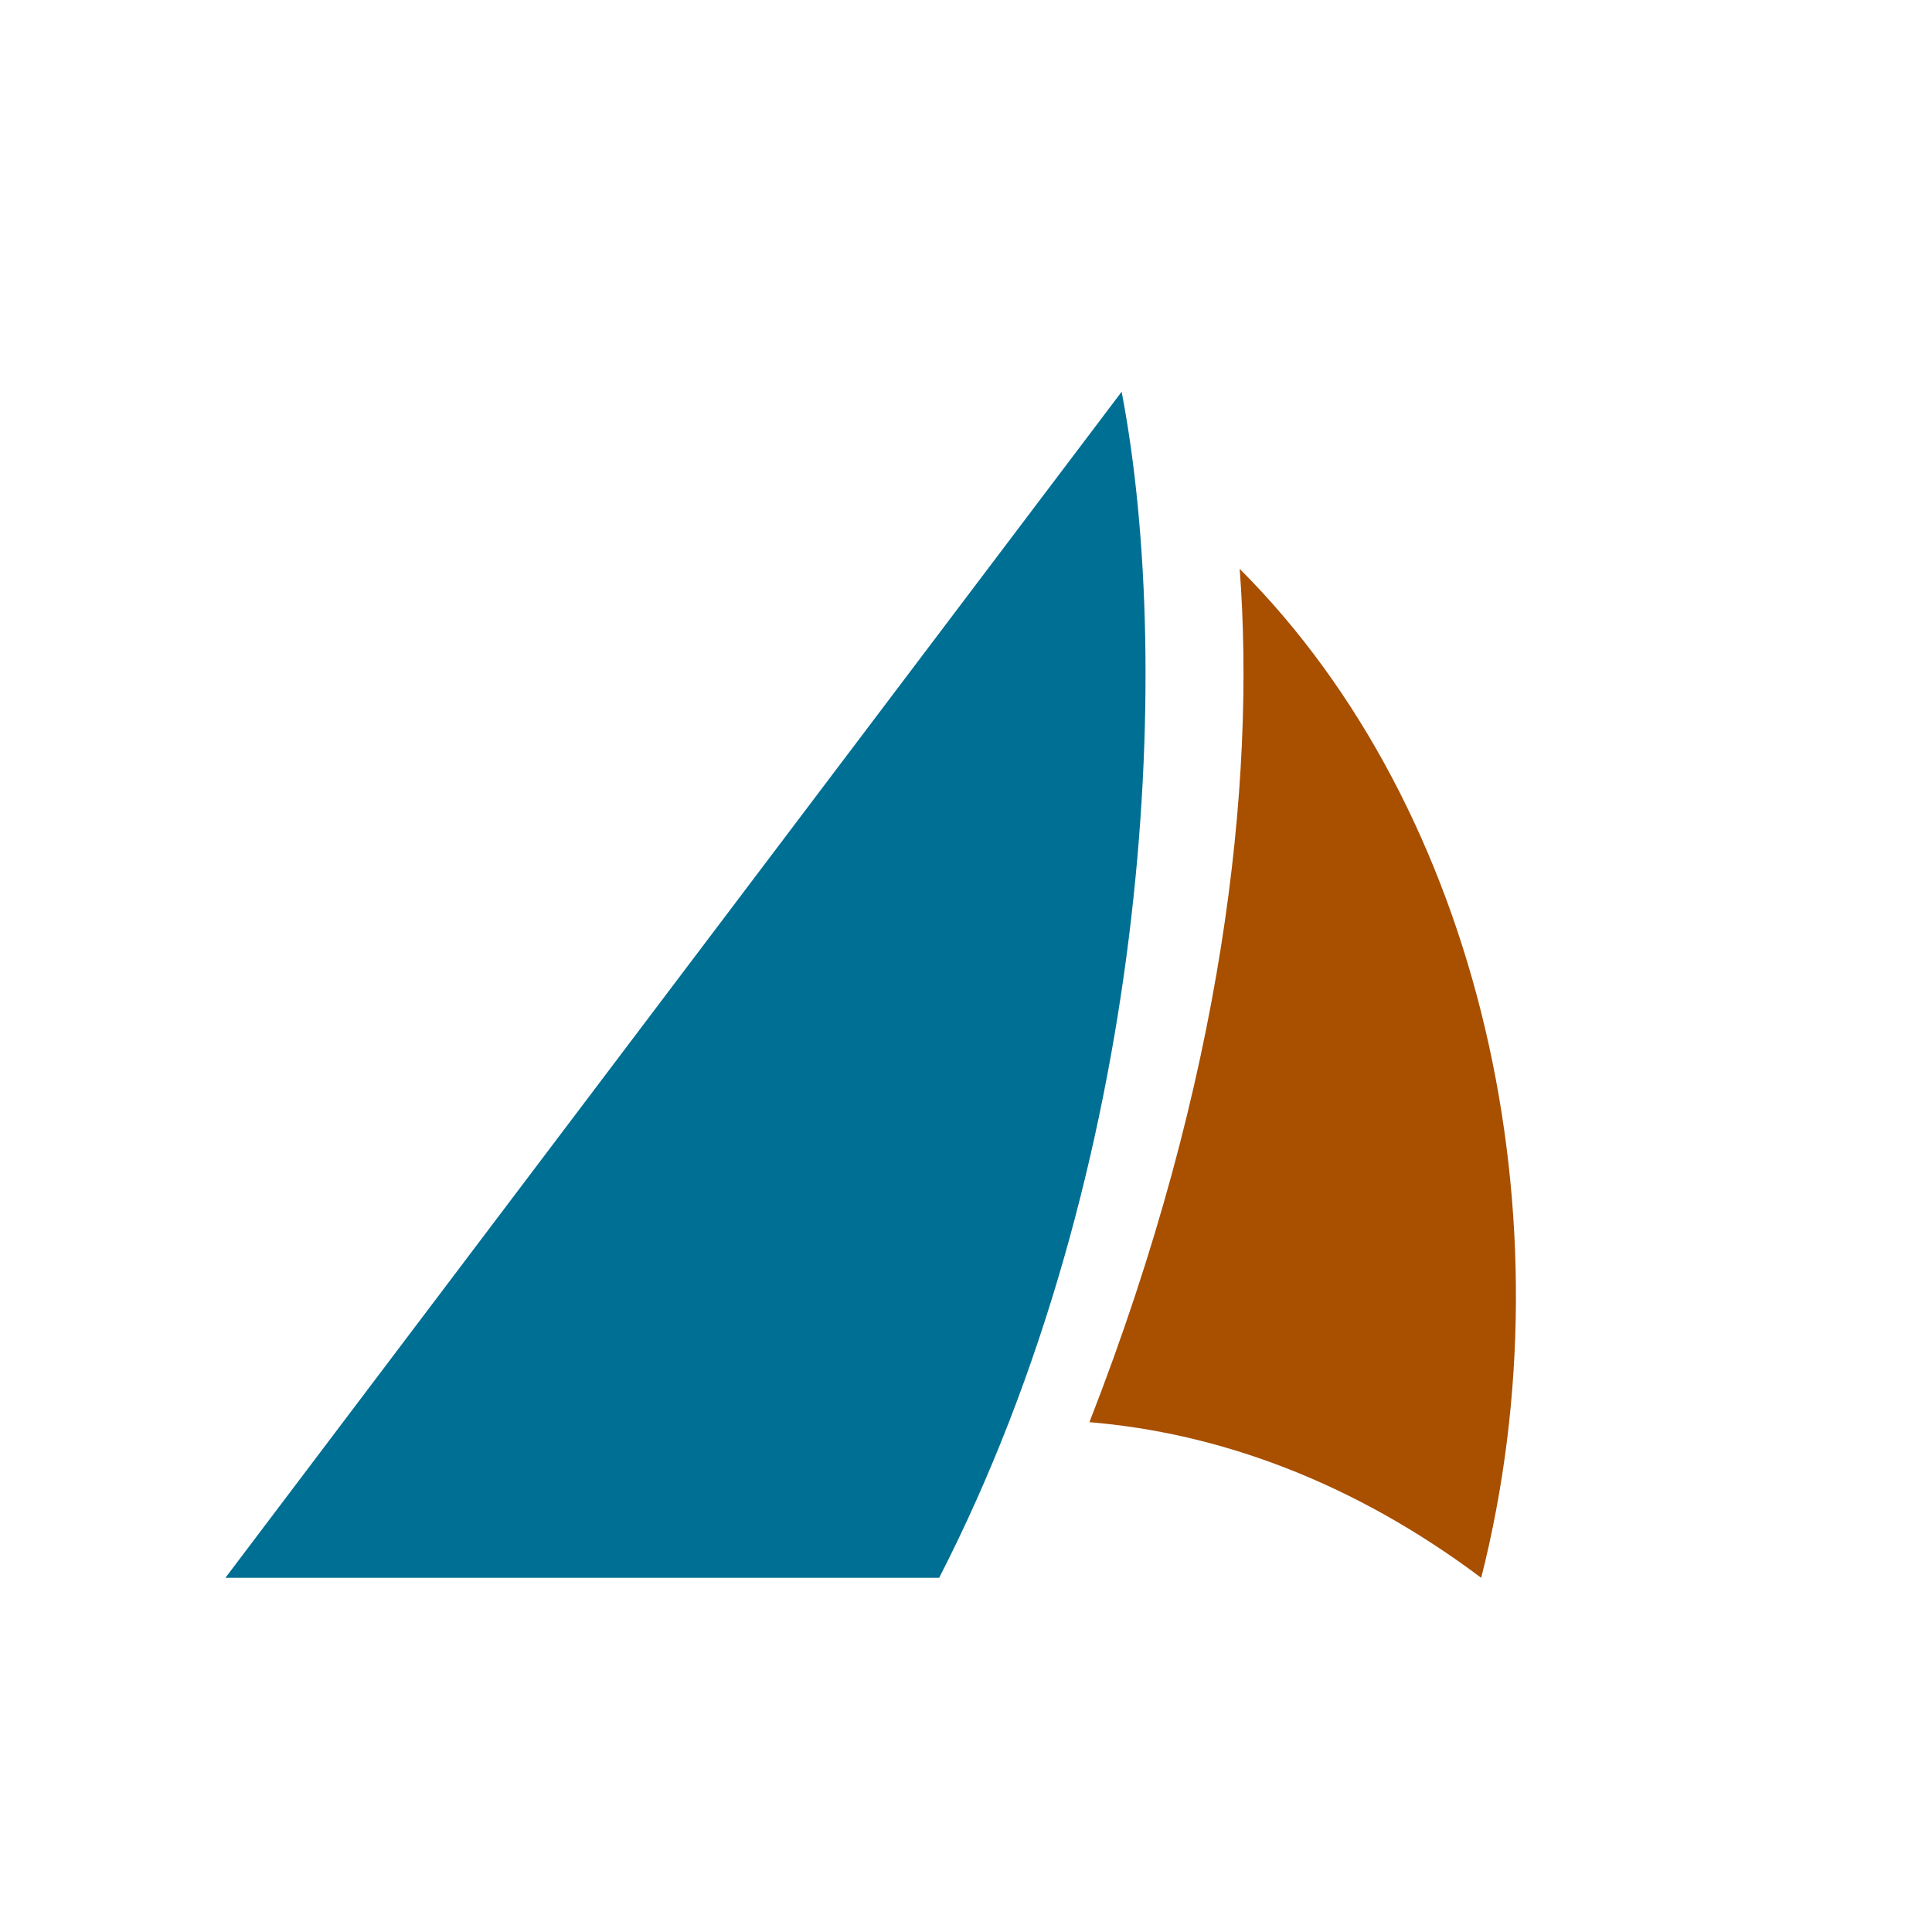
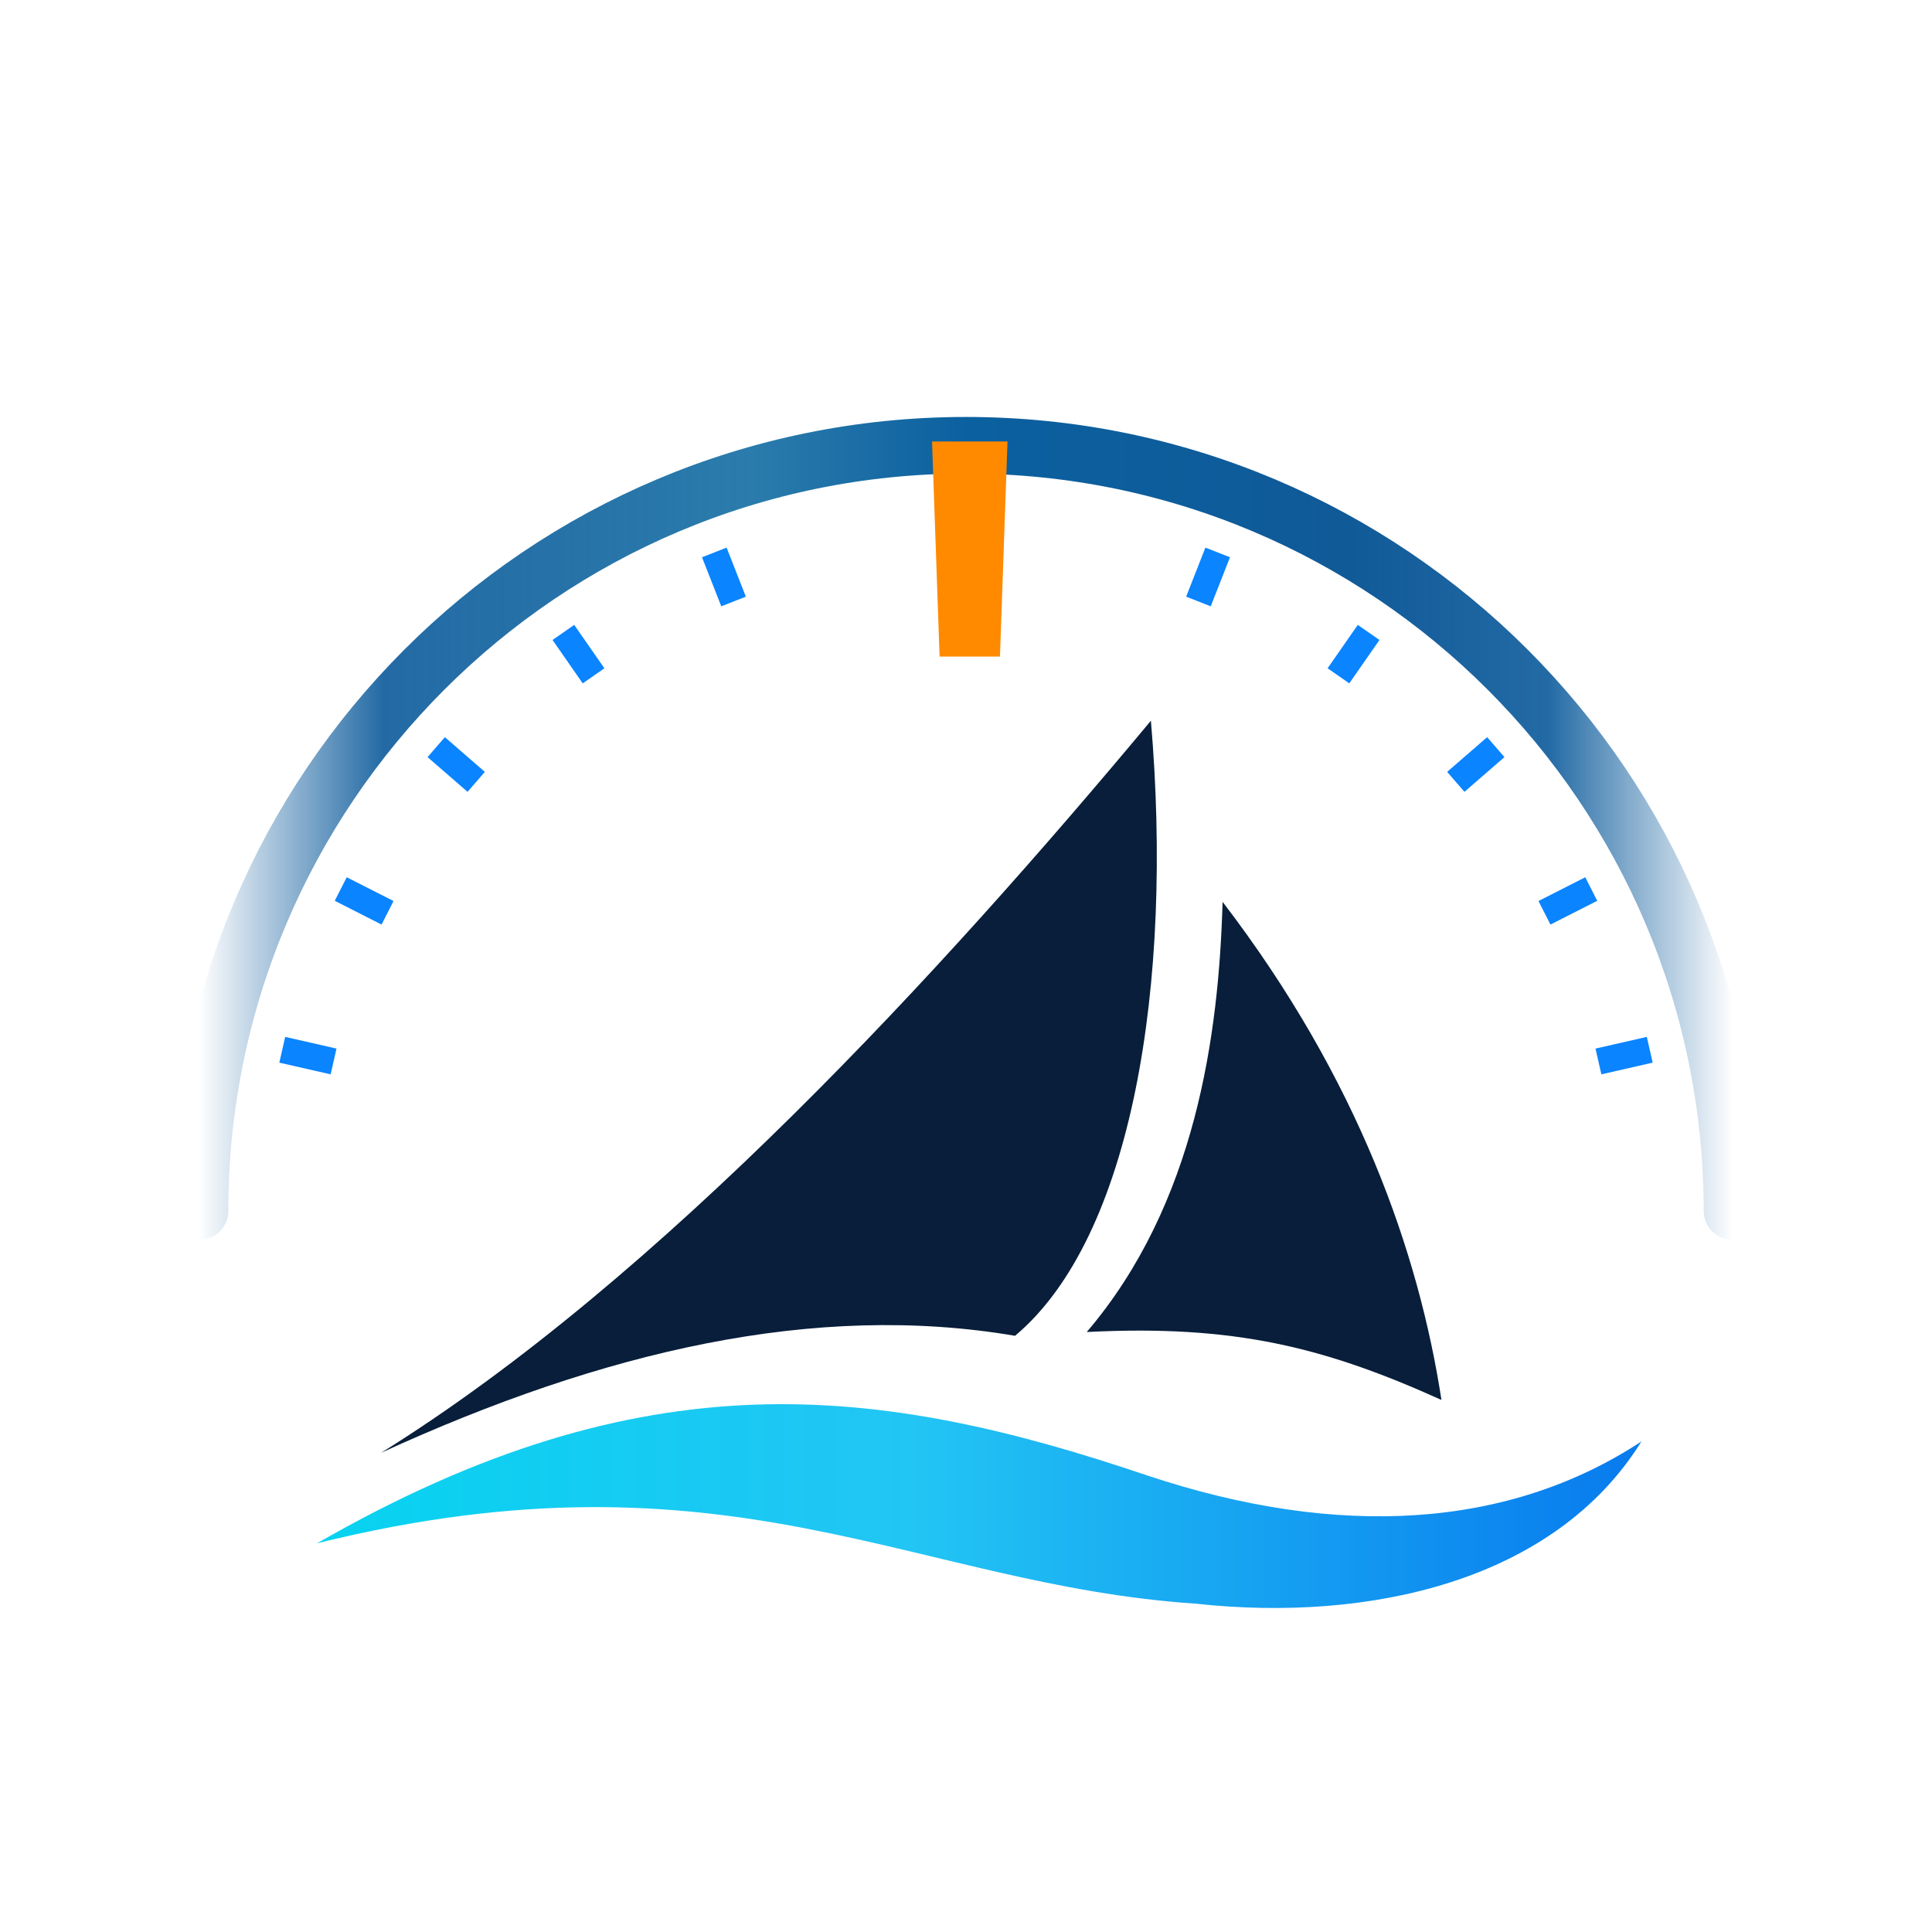
- <svg xmlns="http://www.w3.org/2000/svg" width="1024" height="1024" viewBox="0 0 360 360" fill="none">
-   <path fill="#006F94" d="M42 294 209 73c10 52 5 145-34 221H42Z" />
-   <path fill="#A84F00" d="M231 106c45 45 62 121 45 188-24-18-49-27-73-29 25-64 31-119 28-159Z" />
+ <svg xmlns="http://www.w3.org/2000/svg" width="1024" height="1024" viewBox="0 0 512 512">
+   <defs>
+     <linearGradient id="arcLight" x1="0" y1="0" x2="1" y2="0" objectBoundingBox="true">
+       <stop offset="0" stop-color="#0B5A9B" stop-opacity="0" />
+       <stop offset=".12" stop-color="#0B5A9B" stop-opacity=".90" />
+       <stop offset=".36" stop-color="#2B7CAC" />
+       <stop offset=".5" stop-color="#0B609F" />
+       <stop offset=".75" stop-color="#105A98" />
+       <stop offset=".88" stop-color="#0B5A9B" stop-opacity=".90" />
+       <stop offset="1" stop-color="#0B5A9B" stop-opacity="0" />
+     </linearGradient>
+     <linearGradient id="arcDark" x1="0" y1="0" x2="1" y2="0" objectBoundingBox="true">
+       <stop offset="0" stop-color="#C9EAFE" stop-opacity="0" />
+       <stop offset=".15" stop-color="#8DBFE5" stop-opacity=".95" />
+       <stop offset=".47" stop-color="#E6F4FC" />
+       <stop offset=".7" stop-color="#8FC2E8" />
+       <stop offset=".86" stop-color="#B2DDF9" stop-opacity=".95" />
+       <stop offset="1" stop-color="#B2DDF9" stop-opacity="0" />
+     </linearGradient>
+     <linearGradient id="logoWave" x1="0" y1="0" x2="1" y2="0" objectBoundingBox="true">
+       <stop offset="0" stop-color="#07D3F0" />
+       <stop offset=".45" stop-color="#22C5F4" />
+       <stop offset="1" stop-color="#087AEE" />
+     </linearGradient>
+     <linearGradient id="outerBlue" x1="0" y1="0" x2="0" y2="1" objectBoundingBox="true">
+       <stop offset="0" stop-color="#0A84FF" />
+       <stop offset="1" stop-color="#1164DB" />
+     </linearGradient>
+     <linearGradient id="deepWave" x1="0" y1="0" x2="0" y2="1" objectBoundingBox="true">
+       <stop offset="0" stop-color="#1056B3" />
+       <stop offset="1" stop-color="#081E3A" />
+     </linearGradient>
+     <linearGradient id="orangeWave" x1="0" y1="0" x2="1" y2="0" objectBoundingBox="true">
+       <stop offset="0" stop-color="#FF8A00" />
+       <stop offset="1" stop-color="#FF9700" />
+     </linearGradient>
+   </defs>
+   <g transform="translate(0 30)">
+     <g id="symbol">
+       <path d="M53 291 A203 203 0 0 1 459 291" stroke="url(#arcLight)" stroke-width="15" stroke-linecap="round" fill="none" />
+       <line x1="88.4" y1="251.3" x2="74.8" y2="248.2" stroke="#0A84FF" stroke-width="7" />
+       <line x1="102.7" y1="211.9" x2="90.3" y2="205.6" stroke="#0A84FF" stroke-width="7" />
+       <line x1="126.2" y1="177.2" x2="115.6" y2="168.0" stroke="#0A84FF" stroke-width="7" />
+       <line x1="157.3" y1="149.1" x2="149.3" y2="137.6" stroke="#0A84FF" stroke-width="7" />
+       <line x1="194.4" y1="129.4" x2="189.3" y2="116.4" stroke="#0A84FF" stroke-width="7" />
+       <line x1="317.6" y1="129.4" x2="322.7" y2="116.4" stroke="#0A84FF" stroke-width="7" />
+       <line x1="354.7" y1="149.1" x2="362.7" y2="137.6" stroke="#0A84FF" stroke-width="7" />
+       <line x1="385.8" y1="177.2" x2="396.4" y2="168.0" stroke="#0A84FF" stroke-width="7" />
+       <line x1="409.3" y1="211.9" x2="421.7" y2="205.6" stroke="#0A84FF" stroke-width="7" />
+       <line x1="423.6" y1="251.3" x2="437.2" y2="248.2" stroke="#0A84FF" stroke-width="7" />
+       <path d="M247 87 H267 L265 144 H249Z" fill="#FF8A00" />
+       <path d="M101 355 C175 309 250 227 305 161 C311 231 300 298 269 324 C216 315 160 328 101 355Z" fill="#081E3A" />
+       <path d="M324 209 C360 256 376 302 382 341 C351 327 327 321 288 323 C317 289 323 244 324 209Z" fill="#081E3A" />
+       <path d="M84 379 C171 329 233 337 304 361 C355 378 400 375 435 352 C412 389 363 400 317 395 C242 390 193 352 84 379Z" fill="url(#logoWave)" />
+     </g>
+   </g>
</svg>
